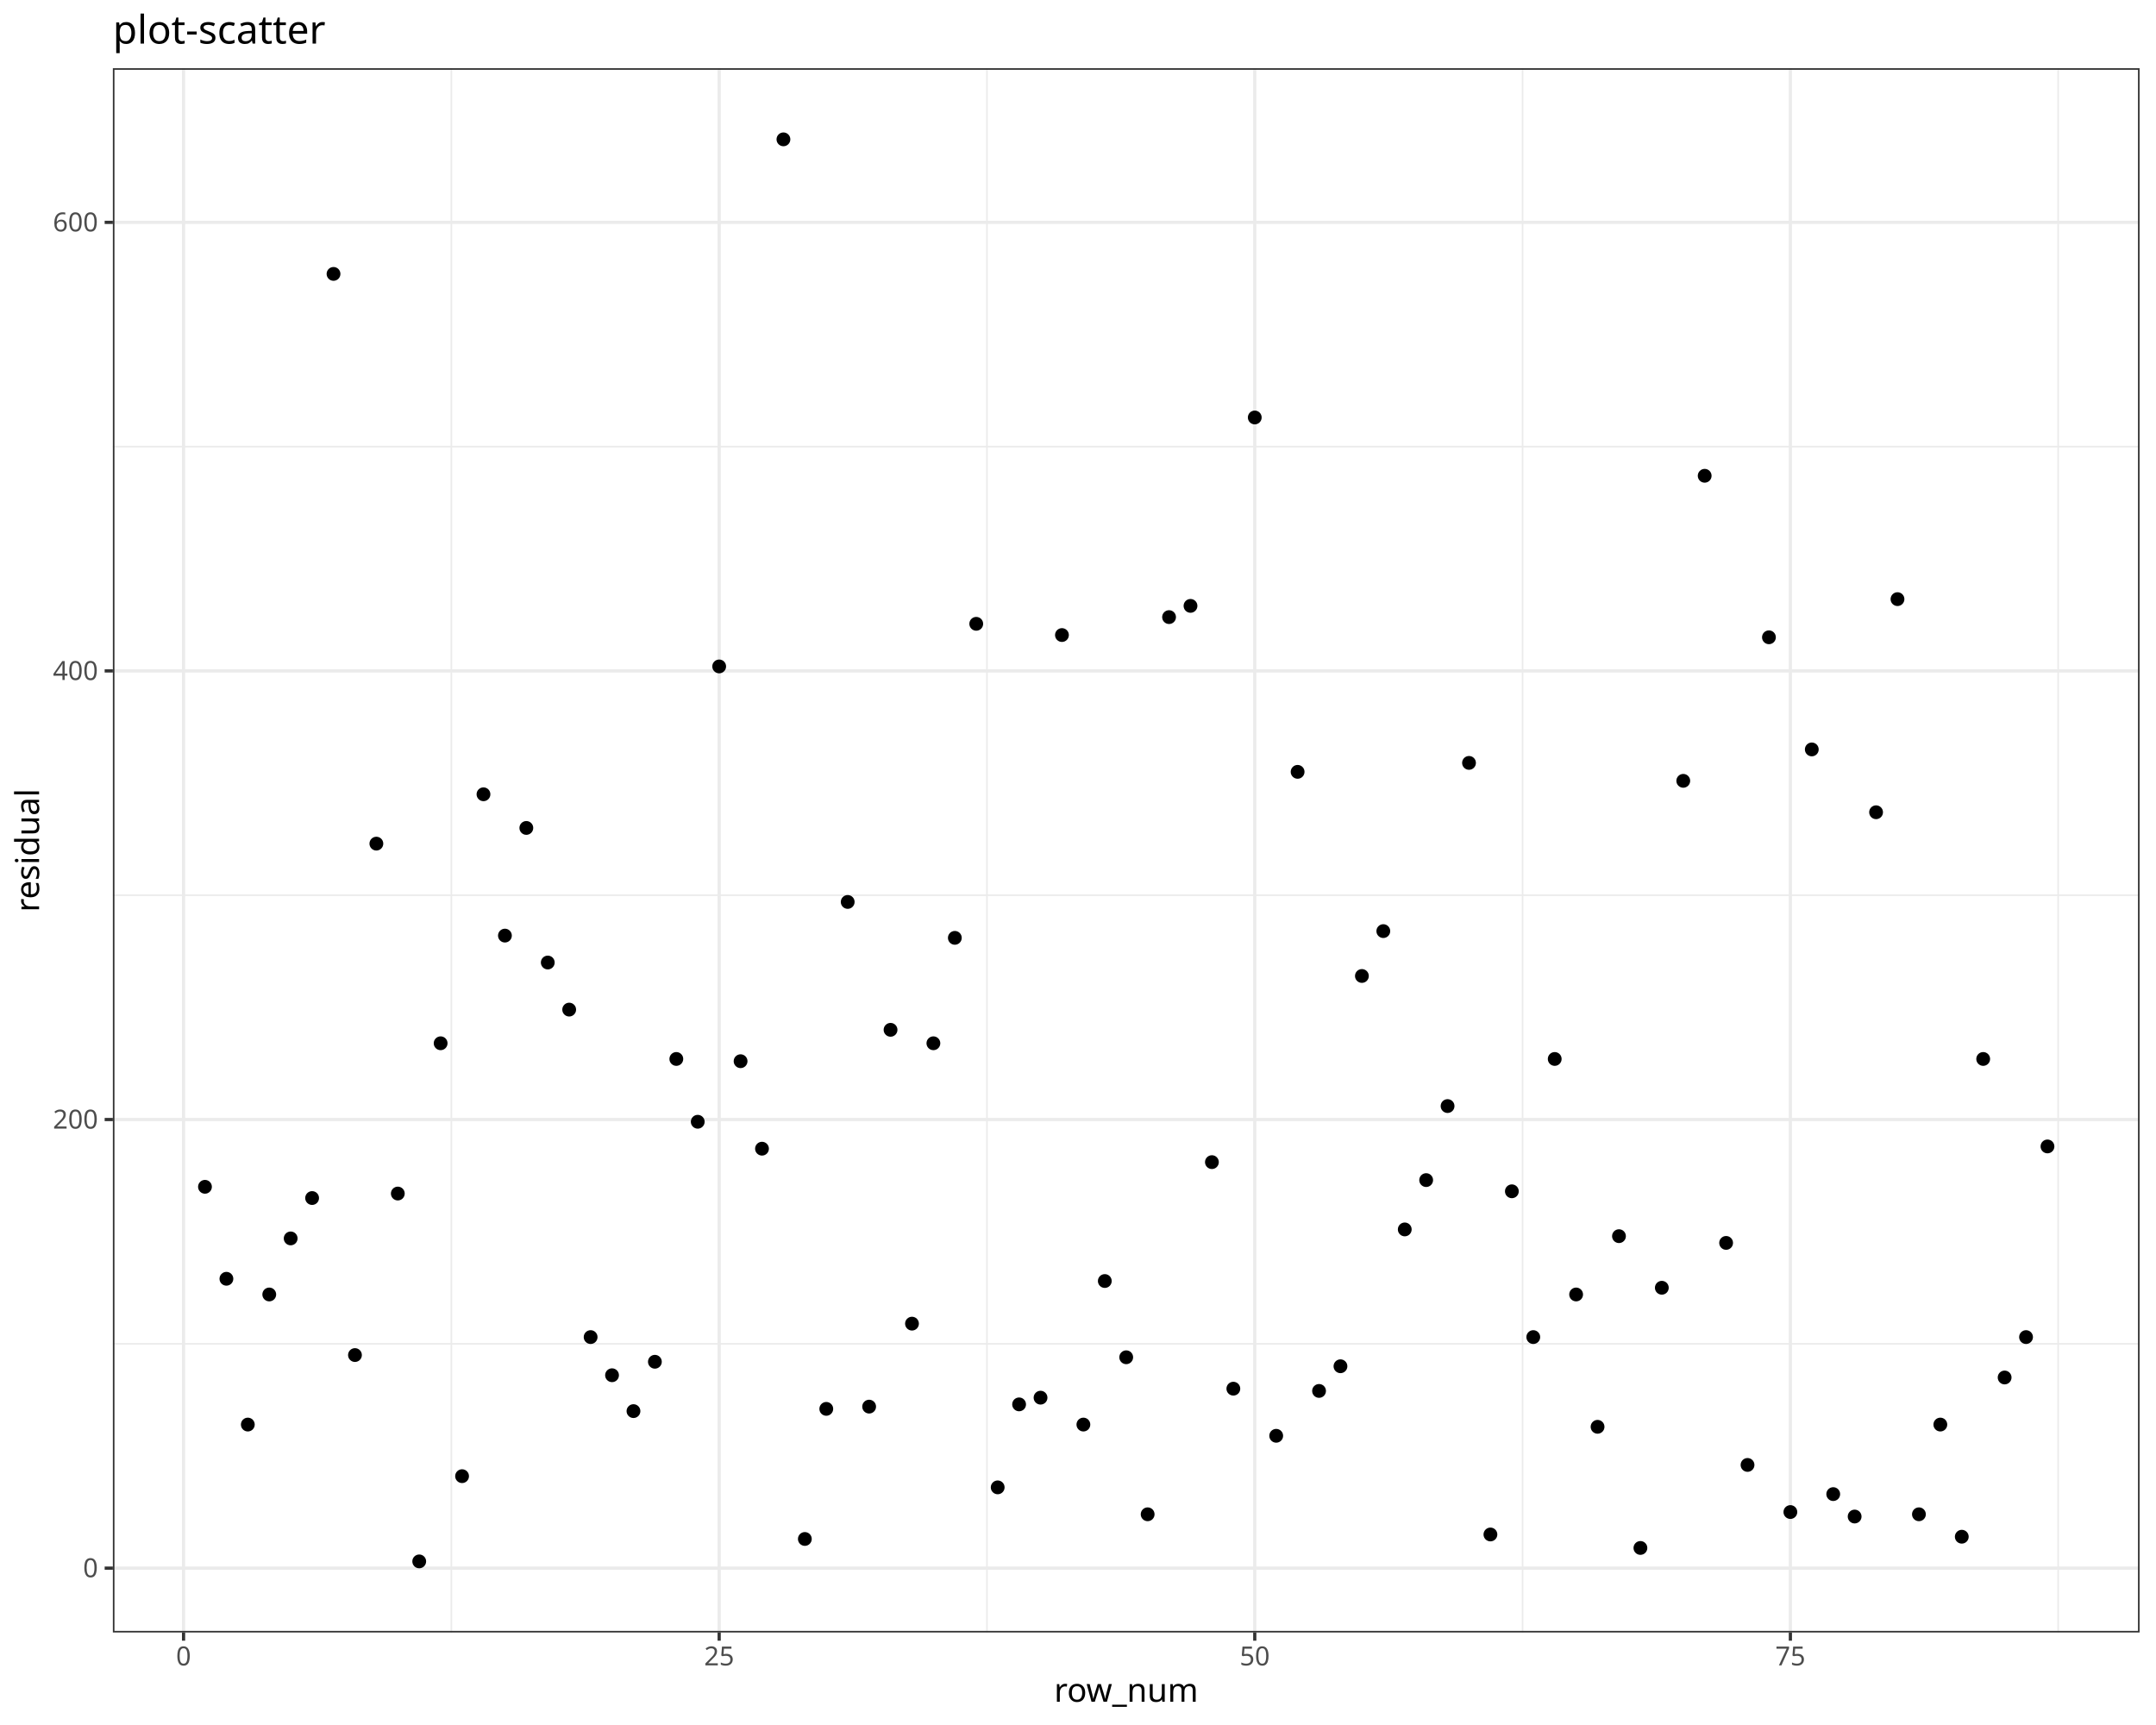
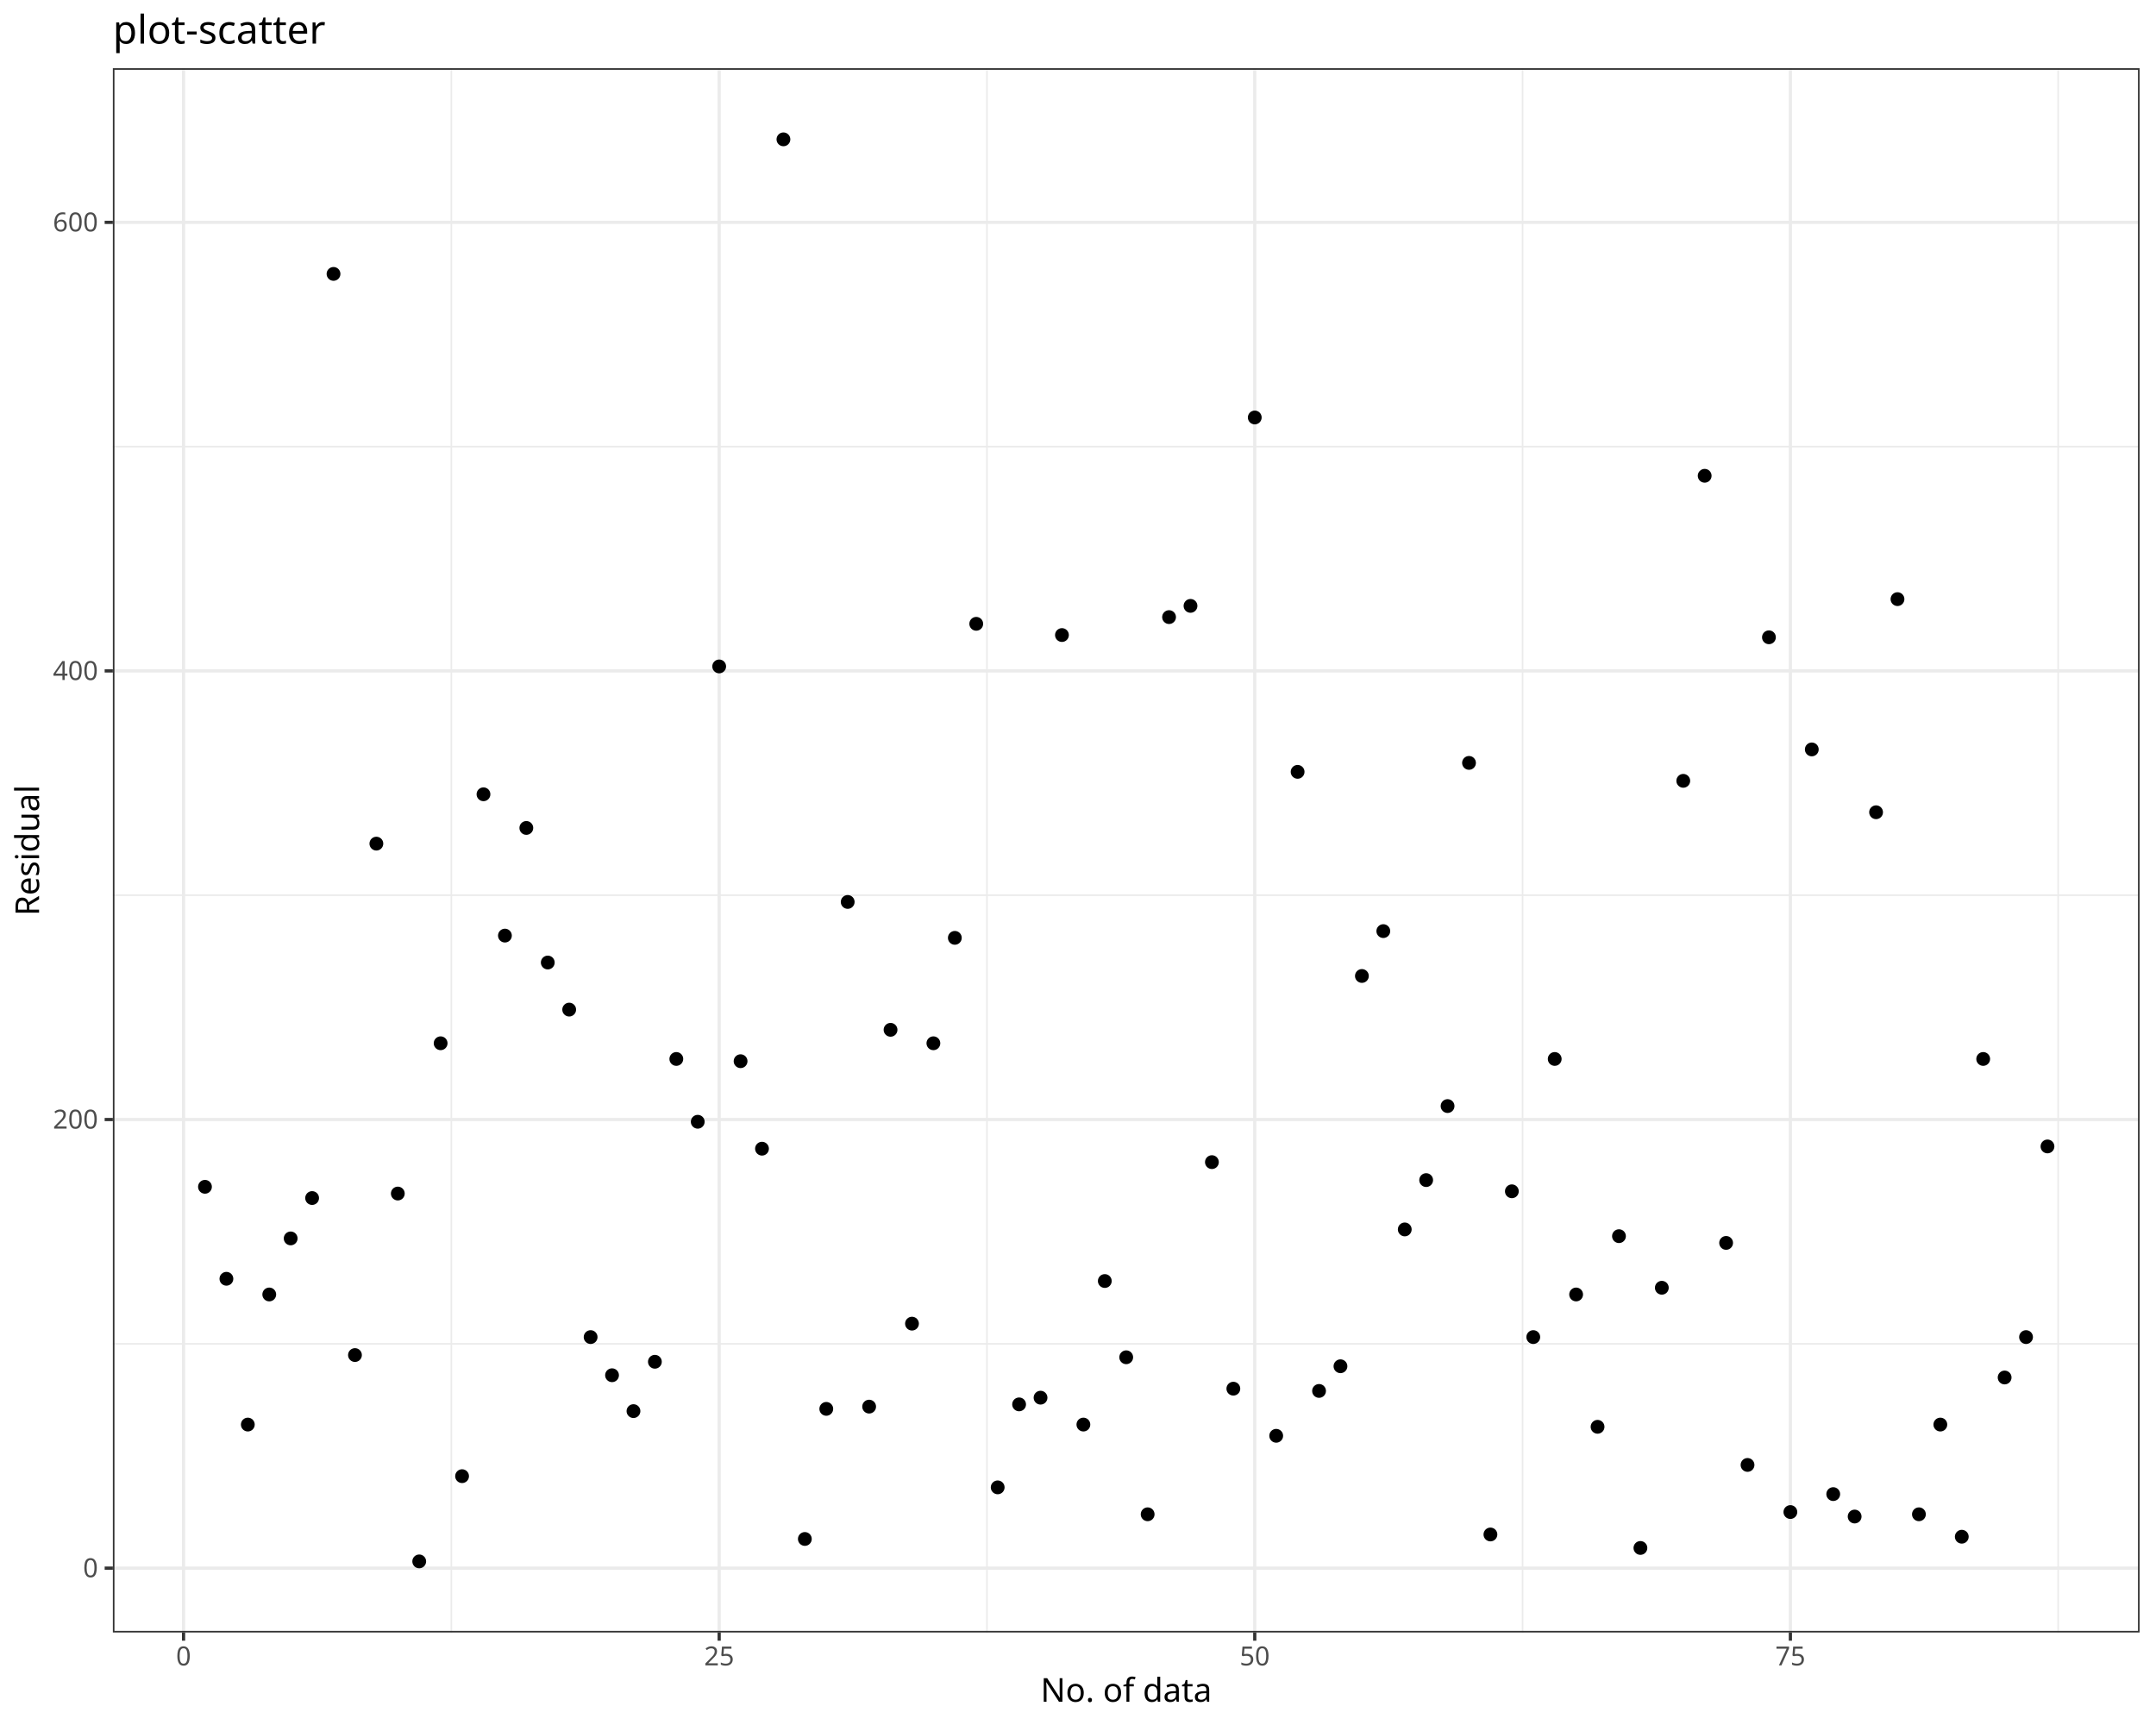
<svg xmlns="http://www.w3.org/2000/svg" class="svglite" data-engine-version="2.0" width="720.00pt" height="576.00pt" viewBox="0 0 720.00 576.00">
  <defs>
    <style type="text/css">
    .svglite line, .svglite polyline, .svglite polygon, .svglite path, .svglite rect, .svglite circle {
      fill: none;
      stroke: #000000;
      stroke-linecap: round;
      stroke-linejoin: round;
      stroke-miterlimit: 10.00;
    }
  </style>
  </defs>
  <rect width="100%" height="100%" style="stroke: none; fill: #FFFFFF;" />
  <defs>
    <clipPath id="cpMC4wMHw3MjAuMDB8MC4wMHw1NzYuMDA=">
      <rect x="0.00" y="0.00" width="720.00" height="576.00" />
    </clipPath>
  </defs>
  <g clip-path="url(#cpMC4wMHw3MjAuMDB8MC4wMHw1NzYuMDA=)">
    <rect x="0.00" y="0.00" width="720.00" height="576.00" style="stroke-width: 1.07; stroke: #FFFFFF; fill: #FFFFFF;" />
  </g>
  <defs>
    <clipPath id="cpMzcuNjl8NzE0LjUyfDIyLjc4fDU0NS4xMQ==">
      <rect x="37.69" y="22.78" width="676.83" height="522.33" />
    </clipPath>
  </defs>
  <g clip-path="url(#cpMzcuNjl8NzE0LjUyfDIyLjc4fDU0NS4xMQ==)">
    <rect x="37.69" y="22.78" width="676.83" height="522.33" style="stroke-width: 1.07; stroke: none; fill: #FFFFFF;" />
    <polyline points="37.69,448.72 714.52,448.72 " style="stroke-width: 0.53; stroke: #EBEBEB; stroke-linecap: butt;" />
    <polyline points="37.69,298.93 714.52,298.93 " style="stroke-width: 0.53; stroke: #EBEBEB; stroke-linecap: butt;" />
    <polyline points="37.69,149.13 714.52,149.13 " style="stroke-width: 0.53; stroke: #EBEBEB; stroke-linecap: butt;" />
    <polyline points="150.73,545.11 150.73,22.78 " style="stroke-width: 0.53; stroke: #EBEBEB; stroke-linecap: butt;" />
    <polyline points="329.60,545.11 329.60,22.78 " style="stroke-width: 0.53; stroke: #EBEBEB; stroke-linecap: butt;" />
    <polyline points="508.47,545.11 508.47,22.78 " style="stroke-width: 0.53; stroke: #EBEBEB; stroke-linecap: butt;" />
    <polyline points="687.33,545.11 687.33,22.78 " style="stroke-width: 0.53; stroke: #EBEBEB; stroke-linecap: butt;" />
    <polyline points="37.69,523.62 714.52,523.62 " style="stroke-width: 1.07; stroke: #EBEBEB; stroke-linecap: butt;" />
    <polyline points="37.69,373.82 714.52,373.82 " style="stroke-width: 1.07; stroke: #EBEBEB; stroke-linecap: butt;" />
    <polyline points="37.69,224.03 714.52,224.03 " style="stroke-width: 1.07; stroke: #EBEBEB; stroke-linecap: butt;" />
    <polyline points="37.69,74.24 714.52,74.24 " style="stroke-width: 1.07; stroke: #EBEBEB; stroke-linecap: butt;" />
    <polyline points="61.30,545.11 61.30,22.78 " style="stroke-width: 1.07; stroke: #EBEBEB; stroke-linecap: butt;" />
    <polyline points="240.17,545.11 240.17,22.78 " style="stroke-width: 1.07; stroke: #EBEBEB; stroke-linecap: butt;" />
    <polyline points="419.03,545.11 419.03,22.78 " style="stroke-width: 1.07; stroke: #EBEBEB; stroke-linecap: butt;" />
    <polyline points="597.90,545.11 597.90,22.78 " style="stroke-width: 1.07; stroke: #EBEBEB; stroke-linecap: butt;" />
    <circle cx="68.45" cy="396.29" r="1.95" style="stroke-width: 0.71; fill: #000000;" />
    <circle cx="75.61" cy="427.00" r="1.95" style="stroke-width: 0.71; fill: #000000;" />
    <circle cx="82.76" cy="475.68" r="1.95" style="stroke-width: 0.71; fill: #000000;" />
    <circle cx="89.92" cy="432.24" r="1.95" style="stroke-width: 0.71; fill: #000000;" />
    <circle cx="97.07" cy="413.52" r="1.95" style="stroke-width: 0.71; fill: #000000;" />
    <circle cx="104.23" cy="400.04" r="1.95" style="stroke-width: 0.71; fill: #000000;" />
    <circle cx="111.38" cy="91.46" r="1.95" style="stroke-width: 0.71; fill: #000000;" />
    <circle cx="118.54" cy="452.47" r="1.95" style="stroke-width: 0.71; fill: #000000;" />
    <circle cx="125.69" cy="281.70" r="1.95" style="stroke-width: 0.71; fill: #000000;" />
    <circle cx="132.85" cy="398.54" r="1.95" style="stroke-width: 0.71; fill: #000000;" />
    <circle cx="140.00" cy="521.37" r="1.95" style="stroke-width: 0.71; fill: #000000;" />
    <circle cx="147.15" cy="348.36" r="1.95" style="stroke-width: 0.71; fill: #000000;" />
    <circle cx="154.31" cy="492.91" r="1.95" style="stroke-width: 0.71; fill: #000000;" />
    <circle cx="161.46" cy="265.22" r="1.95" style="stroke-width: 0.71; fill: #000000;" />
    <circle cx="168.62" cy="312.41" r="1.95" style="stroke-width: 0.71; fill: #000000;" />
    <circle cx="175.77" cy="276.46" r="1.95" style="stroke-width: 0.71; fill: #000000;" />
    <circle cx="182.93" cy="321.40" r="1.95" style="stroke-width: 0.71; fill: #000000;" />
    <circle cx="190.08" cy="337.12" r="1.95" style="stroke-width: 0.71; fill: #000000;" />
    <circle cx="197.24" cy="446.47" r="1.95" style="stroke-width: 0.71; fill: #000000;" />
    <circle cx="204.39" cy="459.21" r="1.95" style="stroke-width: 0.71; fill: #000000;" />
    <circle cx="211.55" cy="471.19" r="1.95" style="stroke-width: 0.71; fill: #000000;" />
    <circle cx="218.70" cy="454.71" r="1.95" style="stroke-width: 0.71; fill: #000000;" />
    <circle cx="225.86" cy="353.60" r="1.95" style="stroke-width: 0.71; fill: #000000;" />
    <circle cx="233.01" cy="374.57" r="1.95" style="stroke-width: 0.71; fill: #000000;" />
    <circle cx="240.17" cy="222.53" r="1.95" style="stroke-width: 0.71; fill: #000000;" />
    <circle cx="247.32" cy="354.35" r="1.95" style="stroke-width: 0.71; fill: #000000;" />
    <circle cx="254.47" cy="383.56" r="1.95" style="stroke-width: 0.71; fill: #000000;" />
    <circle cx="261.63" cy="46.53" r="1.95" style="stroke-width: 0.71; fill: #000000;" />
    <circle cx="268.78" cy="513.88" r="1.95" style="stroke-width: 0.71; fill: #000000;" />
    <circle cx="275.94" cy="470.44" r="1.95" style="stroke-width: 0.71; fill: #000000;" />
    <circle cx="283.09" cy="301.17" r="1.95" style="stroke-width: 0.71; fill: #000000;" />
    <circle cx="290.25" cy="469.69" r="1.95" style="stroke-width: 0.71; fill: #000000;" />
    <circle cx="297.40" cy="343.87" r="1.95" style="stroke-width: 0.71; fill: #000000;" />
    <circle cx="304.56" cy="441.98" r="1.95" style="stroke-width: 0.71; fill: #000000;" />
    <circle cx="311.71" cy="348.36" r="1.95" style="stroke-width: 0.71; fill: #000000;" />
    <circle cx="318.87" cy="313.16" r="1.95" style="stroke-width: 0.71; fill: #000000;" />
    <circle cx="326.02" cy="208.30" r="1.95" style="stroke-width: 0.71; fill: #000000;" />
    <circle cx="333.18" cy="496.65" r="1.95" style="stroke-width: 0.71; fill: #000000;" />
    <circle cx="340.33" cy="468.94" r="1.95" style="stroke-width: 0.71; fill: #000000;" />
    <circle cx="347.49" cy="466.70" r="1.95" style="stroke-width: 0.71; fill: #000000;" />
    <circle cx="354.64" cy="212.05" r="1.95" style="stroke-width: 0.71; fill: #000000;" />
    <circle cx="361.80" cy="475.68" r="1.95" style="stroke-width: 0.71; fill: #000000;" />
    <circle cx="368.95" cy="427.75" r="1.95" style="stroke-width: 0.71; fill: #000000;" />
    <circle cx="376.10" cy="453.21" r="1.95" style="stroke-width: 0.71; fill: #000000;" />
    <circle cx="383.26" cy="505.64" r="1.95" style="stroke-width: 0.71; fill: #000000;" />
    <circle cx="390.41" cy="206.06" r="1.95" style="stroke-width: 0.71; fill: #000000;" />
    <circle cx="397.57" cy="202.31" r="1.95" style="stroke-width: 0.71; fill: #000000;" />
    <circle cx="404.72" cy="388.05" r="1.95" style="stroke-width: 0.71; fill: #000000;" />
    <circle cx="411.88" cy="463.70" r="1.95" style="stroke-width: 0.71; fill: #000000;" />
    <circle cx="419.03" cy="139.40" r="1.95" style="stroke-width: 0.71; fill: #000000;" />
    <circle cx="426.19" cy="479.43" r="1.95" style="stroke-width: 0.71; fill: #000000;" />
    <circle cx="433.34" cy="257.73" r="1.95" style="stroke-width: 0.71; fill: #000000;" />
    <circle cx="440.50" cy="464.45" r="1.95" style="stroke-width: 0.71; fill: #000000;" />
    <circle cx="447.65" cy="456.21" r="1.95" style="stroke-width: 0.71; fill: #000000;" />
    <circle cx="454.81" cy="325.89" r="1.95" style="stroke-width: 0.71; fill: #000000;" />
    <circle cx="461.96" cy="310.91" r="1.95" style="stroke-width: 0.71; fill: #000000;" />
    <circle cx="469.12" cy="410.52" r="1.95" style="stroke-width: 0.71; fill: #000000;" />
    <circle cx="476.27" cy="394.05" r="1.95" style="stroke-width: 0.71; fill: #000000;" />
    <circle cx="483.42" cy="369.33" r="1.95" style="stroke-width: 0.71; fill: #000000;" />
    <circle cx="490.58" cy="254.74" r="1.95" style="stroke-width: 0.71; fill: #000000;" />
    <circle cx="497.73" cy="512.38" r="1.95" style="stroke-width: 0.71; fill: #000000;" />
    <circle cx="504.89" cy="397.79" r="1.95" style="stroke-width: 0.71; fill: #000000;" />
    <circle cx="512.04" cy="446.47" r="1.95" style="stroke-width: 0.71; fill: #000000;" />
    <circle cx="519.20" cy="353.60" r="1.95" style="stroke-width: 0.71; fill: #000000;" />
    <circle cx="526.35" cy="432.24" r="1.95" style="stroke-width: 0.71; fill: #000000;" />
    <circle cx="533.51" cy="476.43" r="1.95" style="stroke-width: 0.71; fill: #000000;" />
    <circle cx="540.66" cy="412.77" r="1.95" style="stroke-width: 0.71; fill: #000000;" />
    <circle cx="547.82" cy="516.88" r="1.95" style="stroke-width: 0.71; fill: #000000;" />
    <circle cx="554.97" cy="430.00" r="1.95" style="stroke-width: 0.71; fill: #000000;" />
    <circle cx="562.13" cy="260.73" r="1.95" style="stroke-width: 0.71; fill: #000000;" />
    <circle cx="569.28" cy="158.87" r="1.95" style="stroke-width: 0.71; fill: #000000;" />
    <circle cx="576.44" cy="415.02" r="1.95" style="stroke-width: 0.71; fill: #000000;" />
    <circle cx="583.59" cy="489.16" r="1.95" style="stroke-width: 0.71; fill: #000000;" />
    <circle cx="590.74" cy="212.80" r="1.95" style="stroke-width: 0.71; fill: #000000;" />
    <circle cx="597.90" cy="504.89" r="1.95" style="stroke-width: 0.71; fill: #000000;" />
    <circle cx="605.05" cy="250.24" r="1.95" style="stroke-width: 0.71; fill: #000000;" />
    <circle cx="612.21" cy="498.90" r="1.95" style="stroke-width: 0.71; fill: #000000;" />
    <circle cx="619.36" cy="506.39" r="1.95" style="stroke-width: 0.71; fill: #000000;" />
    <circle cx="626.52" cy="271.22" r="1.95" style="stroke-width: 0.71; fill: #000000;" />
    <circle cx="633.67" cy="200.06" r="1.95" style="stroke-width: 0.71; fill: #000000;" />
    <circle cx="640.83" cy="505.64" r="1.95" style="stroke-width: 0.71; fill: #000000;" />
    <circle cx="647.98" cy="475.68" r="1.95" style="stroke-width: 0.71; fill: #000000;" />
    <circle cx="655.14" cy="513.13" r="1.95" style="stroke-width: 0.71; fill: #000000;" />
    <circle cx="662.29" cy="353.60" r="1.95" style="stroke-width: 0.71; fill: #000000;" />
    <circle cx="669.45" cy="459.96" r="1.95" style="stroke-width: 0.71; fill: #000000;" />
    <circle cx="676.60" cy="446.47" r="1.95" style="stroke-width: 0.71; fill: #000000;" />
    <circle cx="683.76" cy="382.81" r="1.95" style="stroke-width: 0.71; fill: #000000;" />
    <rect x="37.69" y="22.78" width="676.83" height="522.33" style="stroke-width: 1.07; stroke: #333333;" />
  </g>
  <g clip-path="url(#cpMC4wMHw3MjAuMDB8MC4wMHw1NzYuMDA=)">
    <text x="32.76" y="526.65" text-anchor="end" style="font-size: 8.80px; fill: #4D4D4D; font-family: sans;" textLength="4.89px" lengthAdjust="spacingAndGlyphs">0</text>
    <text x="32.76" y="376.85" text-anchor="end" style="font-size: 8.80px; fill: #4D4D4D; font-family: sans;" textLength="14.68px" lengthAdjust="spacingAndGlyphs">200</text>
    <text x="32.76" y="227.06" text-anchor="end" style="font-size: 8.80px; fill: #4D4D4D; font-family: sans;" textLength="14.68px" lengthAdjust="spacingAndGlyphs">400</text>
    <text x="32.76" y="77.27" text-anchor="end" style="font-size: 8.80px; fill: #4D4D4D; font-family: sans;" textLength="14.68px" lengthAdjust="spacingAndGlyphs">600</text>
    <polyline points="34.95,523.62 37.69,523.62 " style="stroke-width: 1.07; stroke: #333333; stroke-linecap: butt;" />
    <polyline points="34.95,373.82 37.69,373.82 " style="stroke-width: 1.07; stroke: #333333; stroke-linecap: butt;" />
    <polyline points="34.95,224.03 37.69,224.03 " style="stroke-width: 1.07; stroke: #333333; stroke-linecap: butt;" />
    <polyline points="34.95,74.24 37.69,74.24 " style="stroke-width: 1.07; stroke: #333333; stroke-linecap: butt;" />
    <polyline points="61.30,547.85 61.30,545.11 " style="stroke-width: 1.07; stroke: #333333; stroke-linecap: butt;" />
    <polyline points="240.17,547.85 240.17,545.11 " style="stroke-width: 1.07; stroke: #333333; stroke-linecap: butt;" />
    <polyline points="419.03,547.85 419.03,545.11 " style="stroke-width: 1.07; stroke: #333333; stroke-linecap: butt;" />
    <polyline points="597.90,547.85 597.90,545.11 " style="stroke-width: 1.07; stroke: #333333; stroke-linecap: butt;" />
    <text x="61.30" y="556.10" text-anchor="middle" style="font-size: 8.80px; fill: #4D4D4D; font-family: sans;" textLength="4.89px" lengthAdjust="spacingAndGlyphs">0</text>
    <text x="240.17" y="556.10" text-anchor="middle" style="font-size: 8.80px; fill: #4D4D4D; font-family: sans;" textLength="9.79px" lengthAdjust="spacingAndGlyphs">25</text>
    <text x="419.03" y="556.10" text-anchor="middle" style="font-size: 8.80px; fill: #4D4D4D; font-family: sans;" textLength="9.79px" lengthAdjust="spacingAndGlyphs">50</text>
    <text x="597.90" y="556.10" text-anchor="middle" style="font-size: 8.80px; fill: #4D4D4D; font-family: sans;" textLength="9.79px" lengthAdjust="spacingAndGlyphs">75</text>
-     <text x="376.10" y="568.24" text-anchor="middle" style="font-size: 11.00px; font-family: sans;" textLength="45.25px" lengthAdjust="spacingAndGlyphs">row_num</text>
-     <text transform="translate(13.05,283.95) rotate(-90)" text-anchor="middle" style="font-size: 11.00px; font-family: sans;" textLength="38.52px" lengthAdjust="spacingAndGlyphs">residual</text>
+     <text x="376.10" y="568.24" text-anchor="middle" style="font-size: 11.00px; font-family: sans;" textLength="53.82px" lengthAdjust="spacingAndGlyphs">No. of data</text>
+     <text transform="translate(13.05,283.95) rotate(-90)" text-anchor="middle" style="font-size: 11.00px; font-family: sans;" textLength="42.81px" lengthAdjust="spacingAndGlyphs">Residual</text>
    <text x="37.69" y="14.56" style="font-size: 13.20px; font-family: sans;" textLength="65.30px" lengthAdjust="spacingAndGlyphs">plot-scatter</text>
  </g>
</svg>
